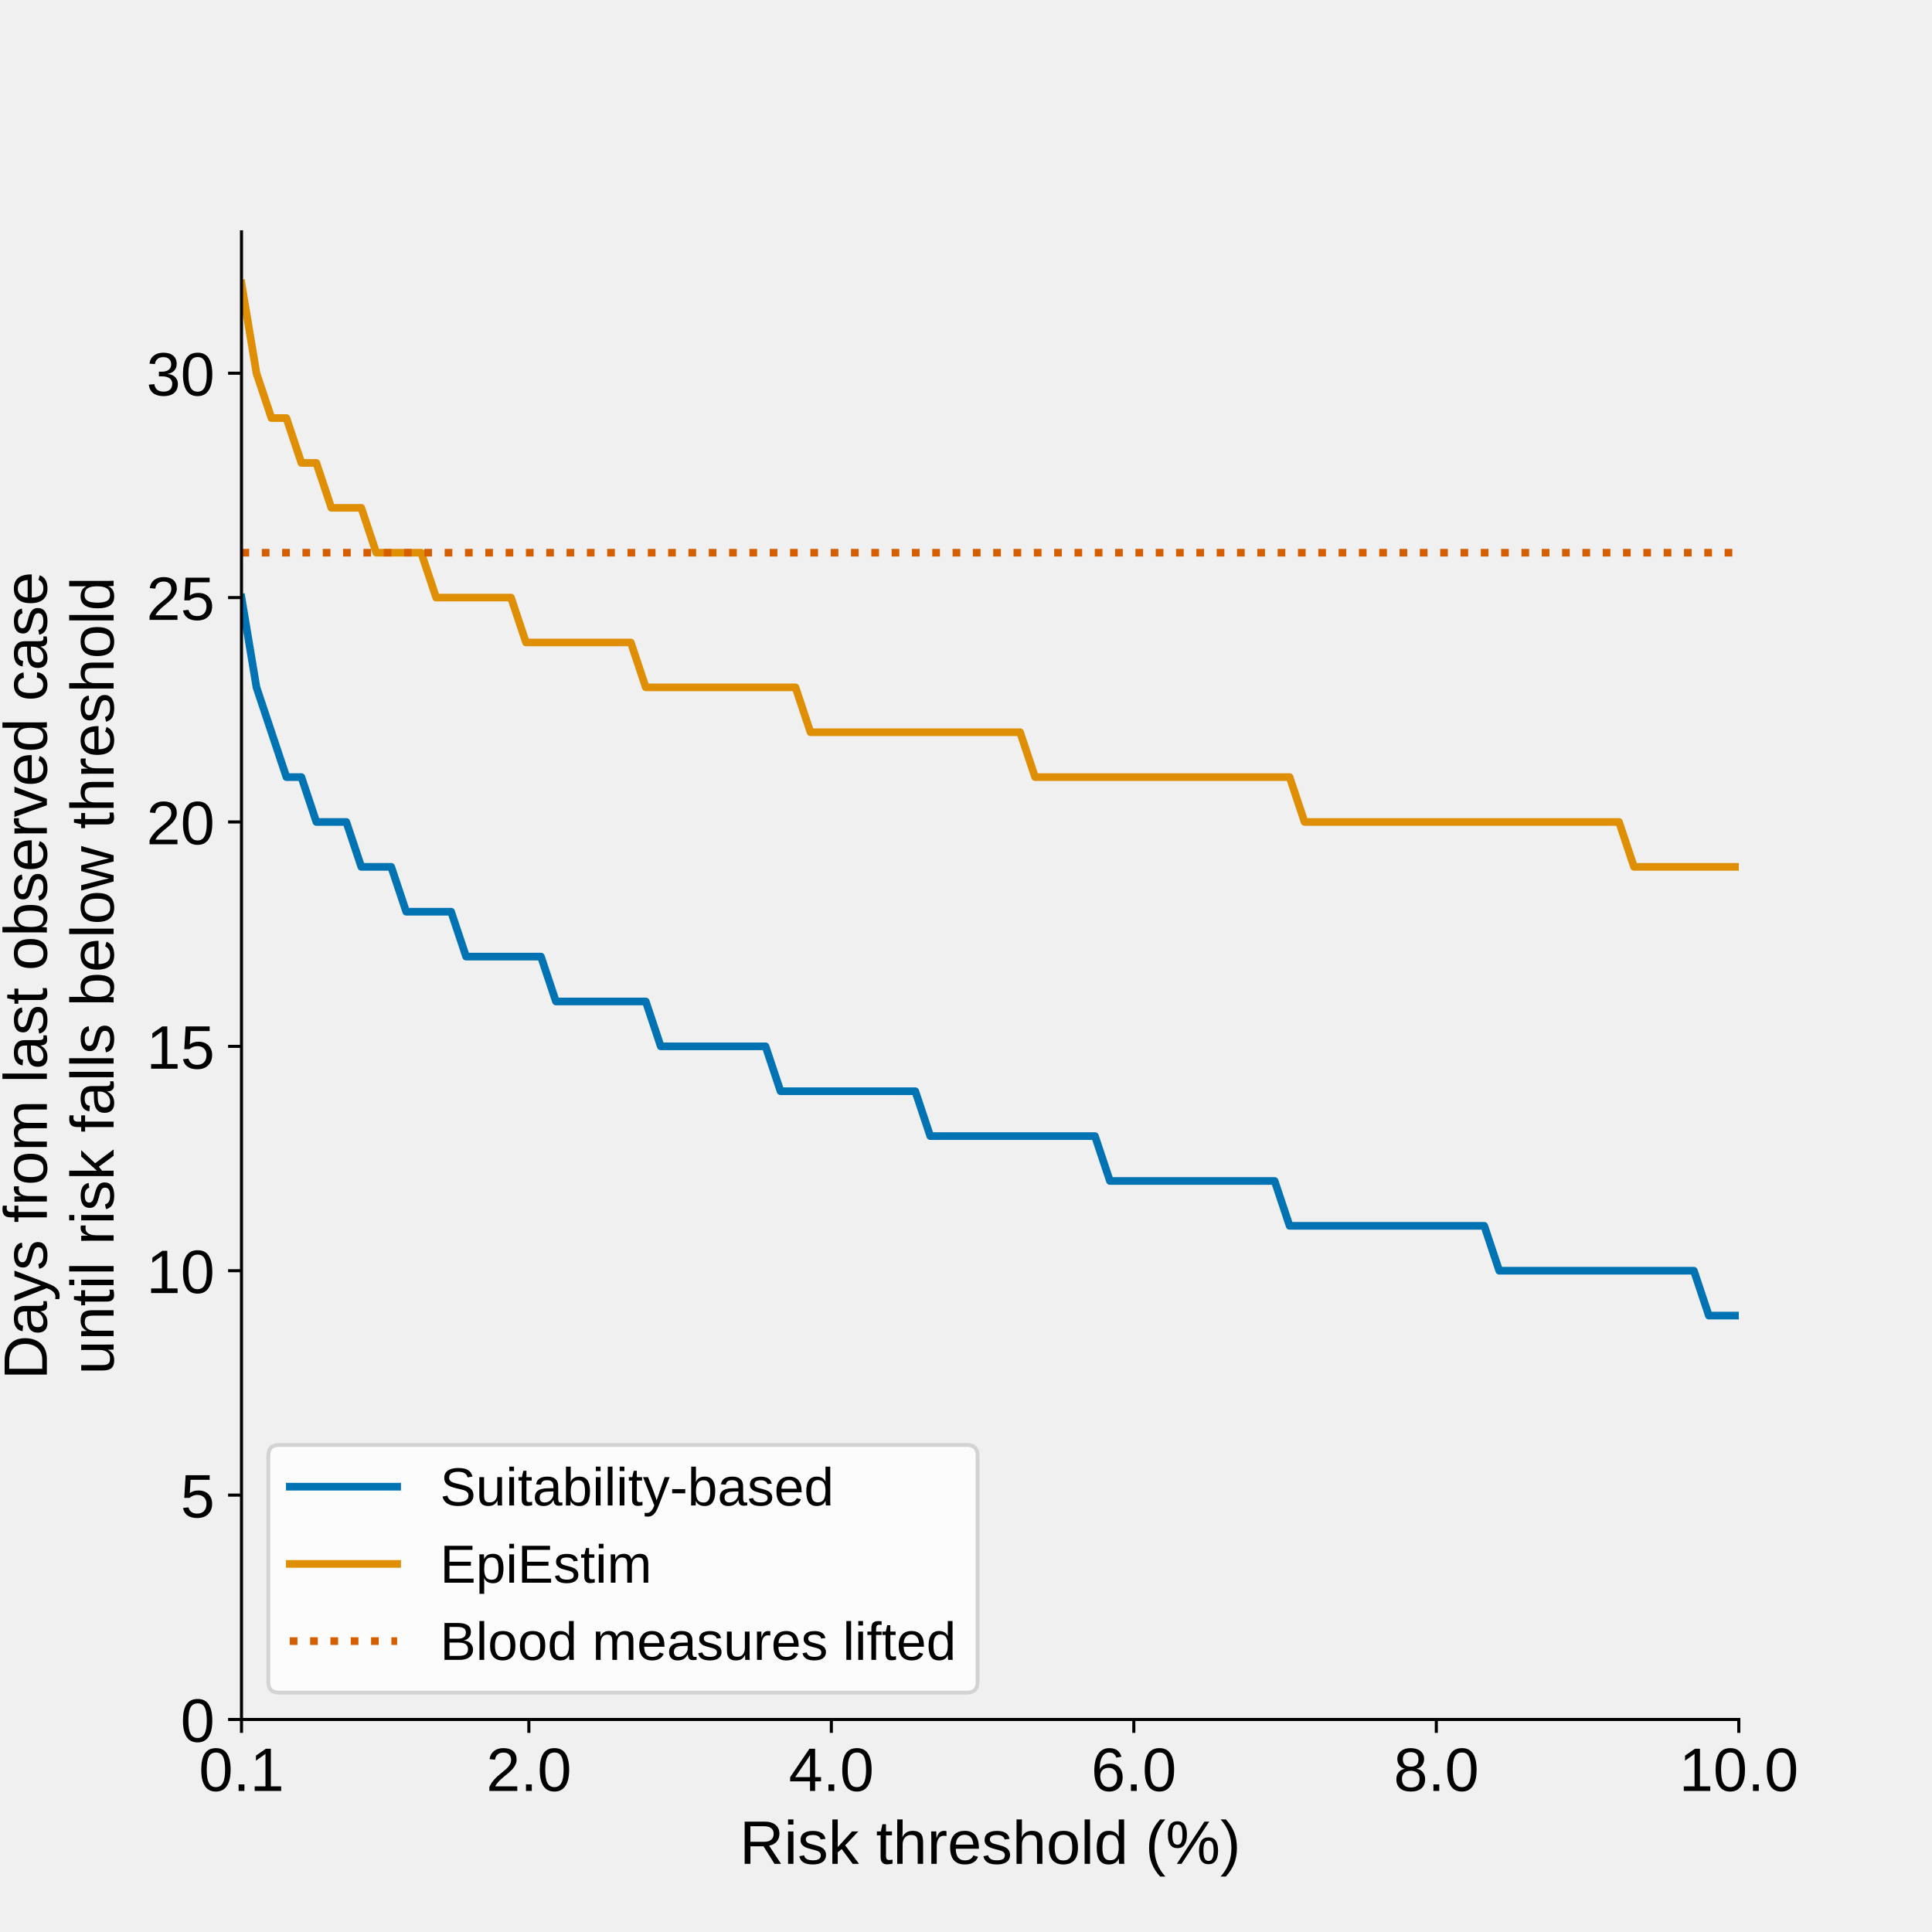
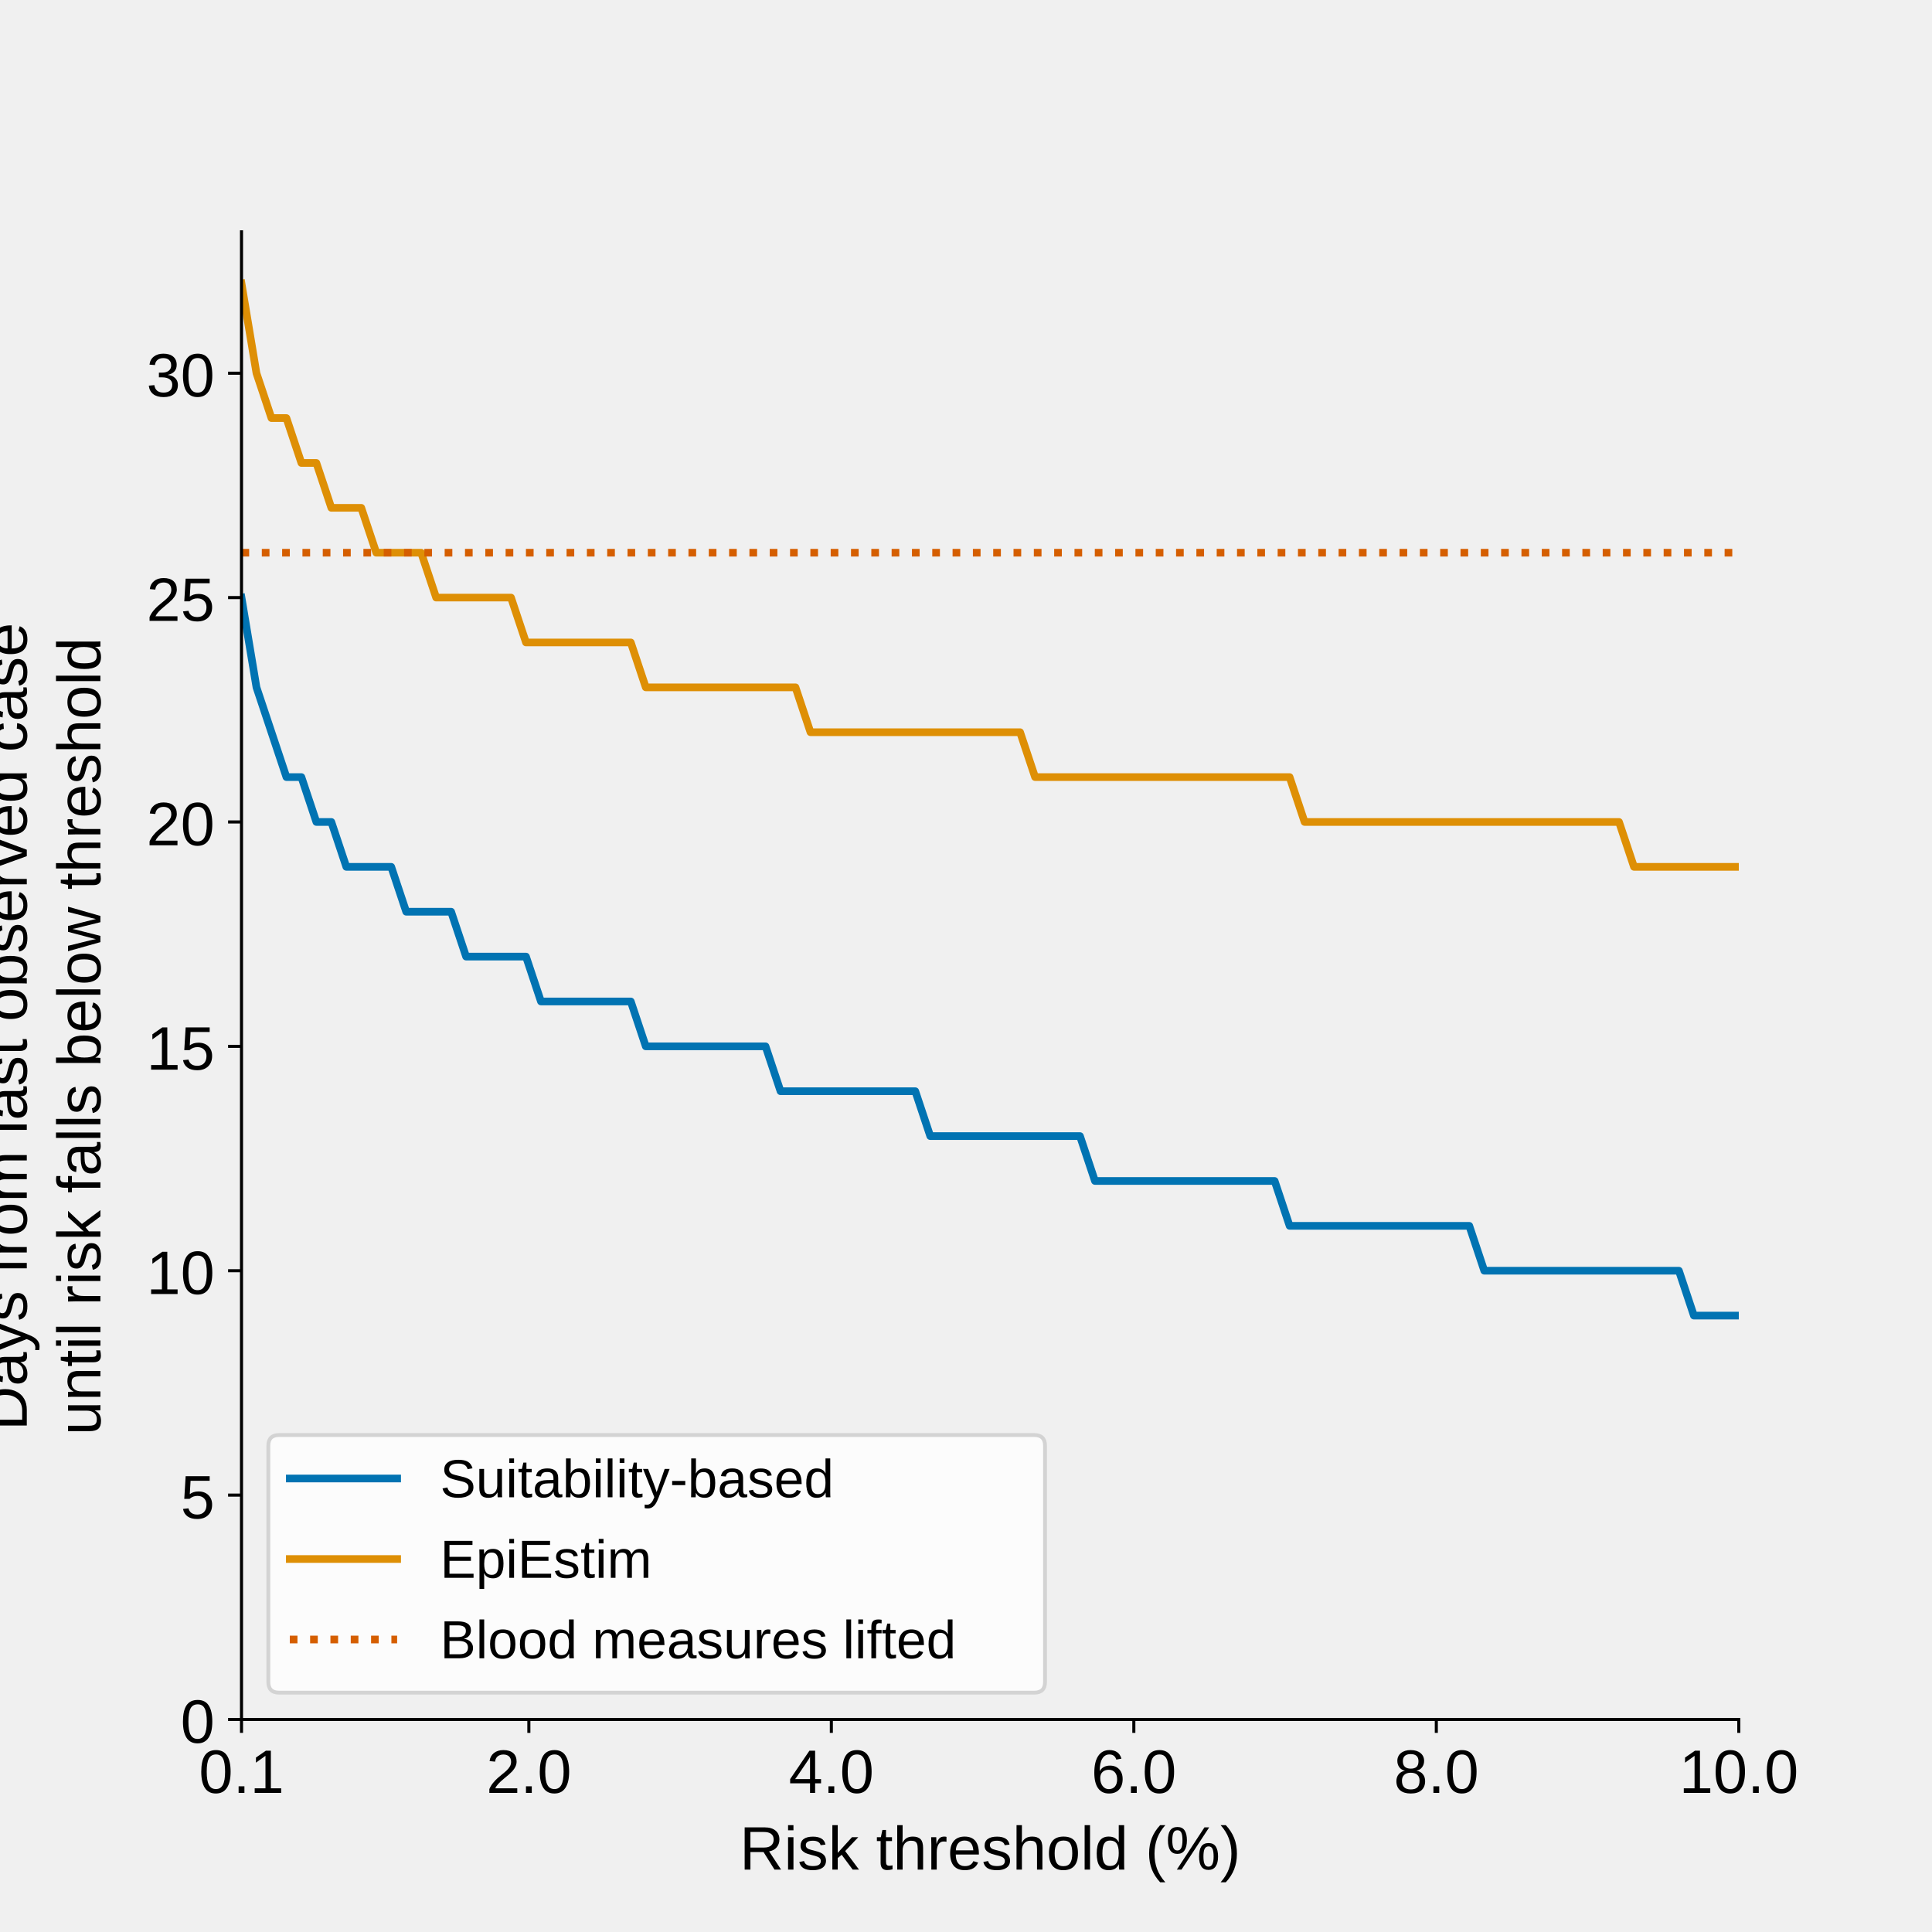
<svg xmlns="http://www.w3.org/2000/svg" xmlns:xlink="http://www.w3.org/1999/xlink" width="504pt" height="504pt" viewBox="0 0 504 504" version="1.1">
  <defs>
    <style type="text/css">*{stroke-linejoin: round; stroke-linecap: butt}</style>
  </defs>
  <g id="figure_1">
    <g id="patch_1">
      <path d="M 0 504  L 504 504  L 504 0  L 0 0  L 0 504  z " style="fill: none" />
    </g>
    <g id="axes_1">
      <g id="patch_2">
        <path d="M 63 448.56  L 453.6 448.56  L 453.6 60.48  L 63 60.48  L 63 448.56  z " style="fill: none" />
      </g>
      <g id="matplotlib.axis_1">
        <g id="xtick_1">
          <g id="line2d_1">
            <defs>
-               <path id="m2ca361389d" d="M 0 0  L 0 3.5  " style="stroke: #000000; stroke-width: 0.8" />
+               <path id="m4866f0305b" d="M 0 0  L 0 3.5  " style="stroke: #000000; stroke-width: 0.8" />
            </defs>
            <g>
-               <use xlink:href="#m2ca361389d" x="63" y="448.56" style="stroke: #000000; stroke-width: 0.8" />
+               <use xlink:href="#m4866f0305b" x="63" y="448.56" style="stroke: #000000; stroke-width: 0.8" />
            </g>
          </g>
          <g id="text_1">
-             <text style="font-size: 16px; font-family: 'Arial', sans-serif; text-anchor: middle" x="63" y="467.208" transform="rotate(-0 63 467.2084)">0.1</text>
+             <text style="font-size: 16px; font-family: 'Arial', sans-serif; text-anchor: middle" x="63" y="467.716" transform="rotate(-0 63 467.7163)">0.1</text>
          </g>
        </g>
        <g id="xtick_2">
          <g id="line2d_2">
            <g>
-               <use xlink:href="#m2ca361389d" x="137.964" y="448.56" style="stroke: #000000; stroke-width: 0.8" />
+               <use xlink:href="#m4866f0305b" x="137.964" y="448.56" style="stroke: #000000; stroke-width: 0.8" />
            </g>
          </g>
          <g id="text_2">
-             <text style="font-size: 16px; font-family: 'Arial', sans-serif; text-anchor: middle" x="137.964" y="467.208" transform="rotate(-0 137.9636 467.2084)">2.0</text>
+             <text style="font-size: 16px; font-family: 'Arial', sans-serif; text-anchor: middle" x="137.964" y="467.716" transform="rotate(-0 137.9636 467.7163)">2.0</text>
          </g>
        </g>
        <g id="xtick_3">
          <g id="line2d_3">
            <g>
-               <use xlink:href="#m2ca361389d" x="216.873" y="448.56" style="stroke: #000000; stroke-width: 0.8" />
+               <use xlink:href="#m4866f0305b" x="216.873" y="448.56" style="stroke: #000000; stroke-width: 0.8" />
            </g>
          </g>
          <g id="text_3">
-             <text style="font-size: 16px; font-family: 'Arial', sans-serif; text-anchor: middle" x="216.873" y="467.208" transform="rotate(-0 216.8727 467.2084)">4.0</text>
+             <text style="font-size: 16px; font-family: 'Arial', sans-serif; text-anchor: middle" x="216.873" y="467.716" transform="rotate(-0 216.8727 467.7163)">4.0</text>
          </g>
        </g>
        <g id="xtick_4">
          <g id="line2d_4">
            <g>
-               <use xlink:href="#m2ca361389d" x="295.782" y="448.56" style="stroke: #000000; stroke-width: 0.8" />
+               <use xlink:href="#m4866f0305b" x="295.782" y="448.56" style="stroke: #000000; stroke-width: 0.8" />
            </g>
          </g>
          <g id="text_4">
-             <text style="font-size: 16px; font-family: 'Arial', sans-serif; text-anchor: middle" x="295.782" y="467.208" transform="rotate(-0 295.7818 467.2084)">6.0</text>
+             <text style="font-size: 16px; font-family: 'Arial', sans-serif; text-anchor: middle" x="295.782" y="467.716" transform="rotate(-0 295.7818 467.7163)">6.0</text>
          </g>
        </g>
        <g id="xtick_5">
          <g id="line2d_5">
            <g>
-               <use xlink:href="#m2ca361389d" x="374.691" y="448.56" style="stroke: #000000; stroke-width: 0.8" />
+               <use xlink:href="#m4866f0305b" x="374.691" y="448.56" style="stroke: #000000; stroke-width: 0.8" />
            </g>
          </g>
          <g id="text_5">
-             <text style="font-size: 16px; font-family: 'Arial', sans-serif; text-anchor: middle" x="374.691" y="467.208" transform="rotate(-0 374.6909 467.2084)">8.0</text>
+             <text style="font-size: 16px; font-family: 'Arial', sans-serif; text-anchor: middle" x="374.691" y="467.716" transform="rotate(-0 374.6909 467.7163)">8.0</text>
          </g>
        </g>
        <g id="xtick_6">
          <g id="line2d_6">
            <g>
-               <use xlink:href="#m2ca361389d" x="453.6" y="448.56" style="stroke: #000000; stroke-width: 0.8" />
+               <use xlink:href="#m4866f0305b" x="453.6" y="448.56" style="stroke: #000000; stroke-width: 0.8" />
            </g>
          </g>
          <g id="text_6">
-             <text style="font-size: 16px; font-family: 'Arial', sans-serif; text-anchor: middle" x="453.6" y="467.208" transform="rotate(-0 453.6 467.2084)">10.0</text>
+             <text style="font-size: 16px; font-family: 'Arial', sans-serif; text-anchor: middle" x="453.6" y="467.716" transform="rotate(-0 453.6 467.7163)">10.0</text>
          </g>
        </g>
        <g id="text_7">
-           <text style="font-size: 16px; font-family: 'Arial', sans-serif; text-anchor: middle" x="258.3" y="486.224" transform="rotate(-0 258.3 486.2241)">Risk threshold (%)</text>
+           <text style="font-size: 16px; font-family: 'Arial', sans-serif; text-anchor: middle" x="258.3" y="487.717" transform="rotate(-0 258.3 487.7175)">Risk threshold (%)</text>
        </g>
      </g>
      <g id="matplotlib.axis_2">
        <g id="ytick_1">
          <g id="line2d_7">
            <defs>
-               <path id="mfe82396234" d="M 0 0  L -3.5 0  " style="stroke: #000000; stroke-width: 0.8" />
+               <path id="m0b6e01fe8c" d="M 0 0  L -3.5 0  " style="stroke: #000000; stroke-width: 0.8" />
            </defs>
            <g>
-               <use xlink:href="#mfe82396234" x="63" y="448.56" style="stroke: #000000; stroke-width: 0.8" />
+               <use xlink:href="#m0b6e01fe8c" x="63" y="448.56" style="stroke: #000000; stroke-width: 0.8" />
            </g>
          </g>
          <g id="text_8">
-             <text style="font-size: 16px; font-family: 'Arial', sans-serif; text-anchor: end" x="56" y="454.384" transform="rotate(-0 56 454.3842)">0</text>
+             <text style="font-size: 16px; font-family: 'Arial', sans-serif; text-anchor: end" x="56" y="454.638" transform="rotate(-0 56 454.6381)">0</text>
          </g>
        </g>
        <g id="ytick_2">
          <g id="line2d_8">
            <g>
-               <use xlink:href="#mfe82396234" x="63" y="390.026" style="stroke: #000000; stroke-width: 0.8" />
+               <use xlink:href="#m0b6e01fe8c" x="63" y="390.026" style="stroke: #000000; stroke-width: 0.8" />
            </g>
          </g>
          <g id="text_9">
-             <text style="font-size: 16px; font-family: 'Arial', sans-serif; text-anchor: end" x="56" y="395.85" transform="rotate(-0 56 395.8503)">5</text>
+             <text style="font-size: 16px; font-family: 'Arial', sans-serif; text-anchor: end" x="56" y="396.104" transform="rotate(-0 56 396.1042)">5</text>
          </g>
        </g>
        <g id="ytick_3">
          <g id="line2d_9">
            <g>
-               <use xlink:href="#mfe82396234" x="63" y="331.492" style="stroke: #000000; stroke-width: 0.8" />
+               <use xlink:href="#m0b6e01fe8c" x="63" y="331.492" style="stroke: #000000; stroke-width: 0.8" />
            </g>
          </g>
          <g id="text_10">
-             <text style="font-size: 16px; font-family: 'Arial', sans-serif; text-anchor: end" x="56" y="337.316" transform="rotate(-0 56 337.3163)">10</text>
+             <text style="font-size: 16px; font-family: 'Arial', sans-serif; text-anchor: end" x="56" y="337.57" transform="rotate(-0 56 337.5703)">10</text>
          </g>
        </g>
        <g id="ytick_4">
          <g id="line2d_10">
            <g>
-               <use xlink:href="#mfe82396234" x="63" y="272.958" style="stroke: #000000; stroke-width: 0.8" />
+               <use xlink:href="#m0b6e01fe8c" x="63" y="272.958" style="stroke: #000000; stroke-width: 0.8" />
            </g>
          </g>
          <g id="text_11">
-             <text style="font-size: 16px; font-family: 'Arial', sans-serif; text-anchor: end" x="56" y="278.782" transform="rotate(-0 56 278.7824)">15</text>
+             <text style="font-size: 16px; font-family: 'Arial', sans-serif; text-anchor: end" x="56" y="279.036" transform="rotate(-0 56 279.0363)">15</text>
          </g>
        </g>
        <g id="ytick_5">
          <g id="line2d_11">
            <g>
-               <use xlink:href="#mfe82396234" x="63" y="214.424" style="stroke: #000000; stroke-width: 0.8" />
+               <use xlink:href="#m0b6e01fe8c" x="63" y="214.424" style="stroke: #000000; stroke-width: 0.8" />
            </g>
          </g>
          <g id="text_12">
-             <text style="font-size: 16px; font-family: 'Arial', sans-serif; text-anchor: end" x="56" y="220.248" transform="rotate(-0 56 220.2485)">20</text>
+             <text style="font-size: 16px; font-family: 'Arial', sans-serif; text-anchor: end" x="56" y="220.502" transform="rotate(-0 56 220.5024)">20</text>
          </g>
        </g>
        <g id="ytick_6">
          <g id="line2d_12">
            <g>
-               <use xlink:href="#mfe82396234" x="63" y="155.89" style="stroke: #000000; stroke-width: 0.8" />
+               <use xlink:href="#m0b6e01fe8c" x="63" y="155.89" style="stroke: #000000; stroke-width: 0.8" />
            </g>
          </g>
          <g id="text_13">
-             <text style="font-size: 16px; font-family: 'Arial', sans-serif; text-anchor: end" x="56" y="161.715" transform="rotate(-0 56 161.7145)">25</text>
+             <text style="font-size: 16px; font-family: 'Arial', sans-serif; text-anchor: end" x="56" y="161.968" transform="rotate(-0 56 161.9684)">25</text>
          </g>
        </g>
        <g id="ytick_7">
          <g id="line2d_13">
            <g>
-               <use xlink:href="#mfe82396234" x="63" y="97.356" style="stroke: #000000; stroke-width: 0.8" />
+               <use xlink:href="#m0b6e01fe8c" x="63" y="97.356" style="stroke: #000000; stroke-width: 0.8" />
            </g>
          </g>
          <g id="text_14">
-             <text style="font-size: 16px; font-family: 'Arial', sans-serif; text-anchor: end" x="56" y="103.181" transform="rotate(-0 56 103.1806)">30</text>
+             <text style="font-size: 16px; font-family: 'Arial', sans-serif; text-anchor: end" x="56" y="103.435" transform="rotate(-0 56 103.4345)">30</text>
          </g>
        </g>
        <g id="text_15">
-           <text style="font-size: 16px; font-family: 'Arial', sans-serif" transform="translate(12.22422 359.8888) rotate(-90)">Days from last observed case</text>
-           <text style="font-size: 16px; font-family: 'Arial', sans-serif" transform="translate(29.63859 358.5612) rotate(-90)">until risk falls below threshold</text>
+           <text style="font-size: 16px; font-family: 'Arial', sans-serif" transform="translate(6.990312 373.18) rotate(-90)">Days from last observed case</text>
+           <text style="font-size: 16px; font-family: 'Arial', sans-serif" transform="translate(26.19469 374.39) rotate(-90)">until risk falls below threshold</text>
        </g>
      </g>
      <g id="line2d_14">
-         <path d="M 63 155.89  L 66.906 179.304  L 70.812 191.011  L 74.718 202.717  L 78.624 202.717  L 82.53 214.424  L 86.436 214.424  L 90.342 214.424  L 94.248 226.131  L 98.154 226.131  L 102.06 226.131  L 105.966 237.838  L 109.872 237.838  L 113.778 237.838  L 117.684 237.838  L 121.59 249.545  L 125.496 249.545  L 129.402 249.545  L 133.308 249.545  L 137.214 249.545  L 141.12 249.545  L 145.026 261.251  L 148.932 261.251  L 152.838 261.251  L 156.744 261.251  L 160.65 261.251  L 164.556 261.251  L 168.462 261.251  L 172.368 272.958  L 176.274 272.958  L 180.18 272.958  L 184.086 272.958  L 187.992 272.958  L 191.898 272.958  L 195.804 272.958  L 199.71 272.958  L 203.616 284.665  L 207.522 284.665  L 211.428 284.665  L 215.334 284.665  L 219.24 284.665  L 223.146 284.665  L 227.052 284.665  L 230.958 284.665  L 234.864 284.665  L 238.77 284.665  L 242.676 296.372  L 246.582 296.372  L 250.488 296.372  L 254.394 296.372  L 258.3 296.372  L 262.206 296.372  L 266.112 296.372  L 270.018 296.372  L 273.924 296.372  L 277.83 296.372  L 281.736 296.372  L 285.642 296.372  L 289.548 308.079  L 293.454 308.079  L 297.36 308.079  L 301.266 308.079  L 305.172 308.079  L 309.078 308.079  L 312.984 308.079  L 316.89 308.079  L 320.796 308.079  L 324.702 308.079  L 328.608 308.079  L 332.514 308.079  L 336.42 319.785  L 340.326 319.785  L 344.232 319.785  L 348.138 319.785  L 352.044 319.785  L 355.95 319.785  L 359.856 319.785  L 363.762 319.785  L 367.668 319.785  L 371.574 319.785  L 375.48 319.785  L 379.386 319.785  L 383.292 319.785  L 387.198 319.785  L 391.104 331.492  L 395.01 331.492  L 398.916 331.492  L 402.822 331.492  L 406.728 331.492  L 410.634 331.492  L 414.54 331.492  L 418.446 331.492  L 422.352 331.492  L 426.258 331.492  L 430.164 331.492  L 434.07 331.492  L 437.976 331.492  L 441.882 331.492  L 445.788 343.199  L 449.694 343.199  L 453.6 343.199  " clip-path="url(#pa7721f6adf)" style="fill: none; stroke: #0173b2; stroke-width: 2; stroke-linecap: square" />
+         <path d="M 63 155.89  L 66.906 179.304  L 70.812 191.011  L 74.718 202.717  L 78.624 202.717  L 82.53 214.424  L 86.436 214.424  L 90.342 226.131  L 94.248 226.131  L 98.154 226.131  L 102.06 226.131  L 105.966 237.838  L 109.872 237.838  L 113.778 237.838  L 117.684 237.838  L 121.59 249.545  L 125.496 249.545  L 129.402 249.545  L 133.308 249.545  L 137.214 249.545  L 141.12 261.251  L 145.026 261.251  L 148.932 261.251  L 152.838 261.251  L 156.744 261.251  L 160.65 261.251  L 164.556 261.251  L 168.462 272.958  L 172.368 272.958  L 176.274 272.958  L 180.18 272.958  L 184.086 272.958  L 187.992 272.958  L 191.898 272.958  L 195.804 272.958  L 199.71 272.958  L 203.616 284.665  L 207.522 284.665  L 211.428 284.665  L 215.334 284.665  L 219.24 284.665  L 223.146 284.665  L 227.052 284.665  L 230.958 284.665  L 234.864 284.665  L 238.77 284.665  L 242.676 296.372  L 246.582 296.372  L 250.488 296.372  L 254.394 296.372  L 258.3 296.372  L 262.206 296.372  L 266.112 296.372  L 270.018 296.372  L 273.924 296.372  L 277.83 296.372  L 281.736 296.372  L 285.642 308.079  L 289.548 308.079  L 293.454 308.079  L 297.36 308.079  L 301.266 308.079  L 305.172 308.079  L 309.078 308.079  L 312.984 308.079  L 316.89 308.079  L 320.796 308.079  L 324.702 308.079  L 328.608 308.079  L 332.514 308.079  L 336.42 319.785  L 340.326 319.785  L 344.232 319.785  L 348.138 319.785  L 352.044 319.785  L 355.95 319.785  L 359.856 319.785  L 363.762 319.785  L 367.668 319.785  L 371.574 319.785  L 375.48 319.785  L 379.386 319.785  L 383.292 319.785  L 387.198 331.492  L 391.104 331.492  L 395.01 331.492  L 398.916 331.492  L 402.822 331.492  L 406.728 331.492  L 410.634 331.492  L 414.54 331.492  L 418.446 331.492  L 422.352 331.492  L 426.258 331.492  L 430.164 331.492  L 434.07 331.492  L 437.976 331.492  L 441.882 343.199  L 445.788 343.199  L 449.694 343.199  L 453.6 343.199  " clip-path="url(#p65d4f06045)" style="fill: none; stroke: #0173b2; stroke-width: 2; stroke-linecap: square" />
      </g>
      <g id="line2d_15">
-         <path d="M 63 73.943  L 66.906 97.356  L 70.812 109.063  L 74.718 109.063  L 78.624 120.77  L 82.53 120.77  L 86.436 132.477  L 90.342 132.477  L 94.248 132.477  L 98.154 144.184  L 102.06 144.184  L 105.966 144.184  L 109.872 144.184  L 113.778 155.89  L 117.684 155.89  L 121.59 155.89  L 125.496 155.89  L 129.402 155.89  L 133.308 155.89  L 137.214 167.597  L 141.12 167.597  L 145.026 167.597  L 148.932 167.597  L 152.838 167.597  L 156.744 167.597  L 160.65 167.597  L 164.556 167.597  L 168.462 179.304  L 172.368 179.304  L 176.274 179.304  L 180.18 179.304  L 184.086 179.304  L 187.992 179.304  L 191.898 179.304  L 195.804 179.304  L 199.71 179.304  L 203.616 179.304  L 207.522 179.304  L 211.428 191.011  L 215.334 191.011  L 219.24 191.011  L 223.146 191.011  L 227.052 191.011  L 230.958 191.011  L 234.864 191.011  L 238.77 191.011  L 242.676 191.011  L 246.582 191.011  L 250.488 191.011  L 254.394 191.011  L 258.3 191.011  L 262.206 191.011  L 266.112 191.011  L 270.018 202.717  L 273.924 202.717  L 277.83 202.717  L 281.736 202.717  L 285.642 202.717  L 289.548 202.717  L 293.454 202.717  L 297.36 202.717  L 301.266 202.717  L 305.172 202.717  L 309.078 202.717  L 312.984 202.717  L 316.89 202.717  L 320.796 202.717  L 324.702 202.717  L 328.608 202.717  L 332.514 202.717  L 336.42 202.717  L 340.326 214.424  L 344.232 214.424  L 348.138 214.424  L 352.044 214.424  L 355.95 214.424  L 359.856 214.424  L 363.762 214.424  L 367.668 214.424  L 371.574 214.424  L 375.48 214.424  L 379.386 214.424  L 383.292 214.424  L 387.198 214.424  L 391.104 214.424  L 395.01 214.424  L 398.916 214.424  L 402.822 214.424  L 406.728 214.424  L 410.634 214.424  L 414.54 214.424  L 418.446 214.424  L 422.352 214.424  L 426.258 226.131  L 430.164 226.131  L 434.07 226.131  L 437.976 226.131  L 441.882 226.131  L 445.788 226.131  L 449.694 226.131  L 453.6 226.131  " clip-path="url(#pa7721f6adf)" style="fill: none; stroke: #de8f05; stroke-width: 2; stroke-linecap: square" />
+         <path d="M 63 73.943  L 66.906 97.356  L 70.812 109.063  L 74.718 109.063  L 78.624 120.77  L 82.53 120.77  L 86.436 132.477  L 90.342 132.477  L 94.248 132.477  L 98.154 144.184  L 102.06 144.184  L 105.966 144.184  L 109.872 144.184  L 113.778 155.89  L 117.684 155.89  L 121.59 155.89  L 125.496 155.89  L 129.402 155.89  L 133.308 155.89  L 137.214 167.597  L 141.12 167.597  L 145.026 167.597  L 148.932 167.597  L 152.838 167.597  L 156.744 167.597  L 160.65 167.597  L 164.556 167.597  L 168.462 179.304  L 172.368 179.304  L 176.274 179.304  L 180.18 179.304  L 184.086 179.304  L 187.992 179.304  L 191.898 179.304  L 195.804 179.304  L 199.71 179.304  L 203.616 179.304  L 207.522 179.304  L 211.428 191.011  L 215.334 191.011  L 219.24 191.011  L 223.146 191.011  L 227.052 191.011  L 230.958 191.011  L 234.864 191.011  L 238.77 191.011  L 242.676 191.011  L 246.582 191.011  L 250.488 191.011  L 254.394 191.011  L 258.3 191.011  L 262.206 191.011  L 266.112 191.011  L 270.018 202.717  L 273.924 202.717  L 277.83 202.717  L 281.736 202.717  L 285.642 202.717  L 289.548 202.717  L 293.454 202.717  L 297.36 202.717  L 301.266 202.717  L 305.172 202.717  L 309.078 202.717  L 312.984 202.717  L 316.89 202.717  L 320.796 202.717  L 324.702 202.717  L 328.608 202.717  L 332.514 202.717  L 336.42 202.717  L 340.326 214.424  L 344.232 214.424  L 348.138 214.424  L 352.044 214.424  L 355.95 214.424  L 359.856 214.424  L 363.762 214.424  L 367.668 214.424  L 371.574 214.424  L 375.48 214.424  L 379.386 214.424  L 383.292 214.424  L 387.198 214.424  L 391.104 214.424  L 395.01 214.424  L 398.916 214.424  L 402.822 214.424  L 406.728 214.424  L 410.634 214.424  L 414.54 214.424  L 418.446 214.424  L 422.352 214.424  L 426.258 226.131  L 430.164 226.131  L 434.07 226.131  L 437.976 226.131  L 441.882 226.131  L 445.788 226.131  L 449.694 226.131  L 453.6 226.131  " clip-path="url(#p65d4f06045)" style="fill: none; stroke: #de8f05; stroke-width: 2; stroke-linecap: square" />
      </g>
      <g id="line2d_16">
-         <path d="M 63 144.184  L 453.6 144.184  " clip-path="url(#pa7721f6adf)" style="fill: none; stroke-dasharray: 2,3.3; stroke-dashoffset: 0; stroke: #d55e00; stroke-width: 2" />
+         <path d="M 63 144.184  L 453.6 144.184  " clip-path="url(#p65d4f06045)" style="fill: none; stroke-dasharray: 2,3.3; stroke-dashoffset: 0; stroke: #d55e00; stroke-width: 2" />
      </g>
      <g id="patch_3">
        <path d="M 63 448.56  L 63 60.48  " style="fill: none; stroke: #000000; stroke-width: 0.8; stroke-linejoin: miter; stroke-linecap: square" />
      </g>
      <g id="patch_4">
        <path d="M 63 448.56  L 453.6 448.56  " style="fill: none; stroke: #000000; stroke-width: 0.8; stroke-linejoin: miter; stroke-linecap: square" />
      </g>
      <g id="legend_1">
        <g id="patch_5">
-           <path d="M 72.8 441.56  L 252.219 441.56  Q 255.019 441.56 255.019 438.76  L 255.019 379.744  Q 255.019 376.944 252.219 376.944  L 72.8 376.944  Q 70 376.944 70 379.744  L 70 438.76  Q 70 441.56 72.8 441.56  z " style="fill: #ffffff; opacity: 0.8; stroke: #cccccc; stroke-linejoin: miter" />
+           <path d="M 72.8 441.56  L 269.817 441.56  Q 272.617 441.56 272.617 438.76  L 272.617 377.157  Q 272.617 374.357 269.817 374.357  L 72.8 374.357  Q 70 374.357 70 377.157  L 70 438.76  Q 70 441.56 72.8 441.56  z " style="fill: #ffffff; opacity: 0.8; stroke: #cccccc; stroke-linejoin: miter" />
        </g>
        <g id="line2d_17">
-           <path d="M 75.6 387.836  L 89.6 387.836  L 103.6 387.836  " style="fill: none; stroke: #0173b2; stroke-width: 2; stroke-linecap: square" />
+           <path d="M 75.6 385.695  L 89.6 385.695  L 103.6 385.695  " style="fill: none; stroke: #0173b2; stroke-width: 2; stroke-linecap: square" />
        </g>
        <g id="text_16">
-           <text style="font-size: 14px; font-family: 'Arial', sans-serif; text-anchor: start" x="114.8" y="392.736" transform="rotate(-0 114.8 392.7361)">Suitability-based</text>
+           <text style="font-size: 14px; font-family: 'Arial', sans-serif; text-anchor: start" x="114.8" y="390.595" transform="rotate(-0 114.8 390.5945)">Suitability-based</text>
        </g>
        <g id="line2d_18">
-           <path d="M 75.6 407.975  L 89.6 407.975  L 103.6 407.975  " style="fill: none; stroke: #de8f05; stroke-width: 2; stroke-linecap: square" />
+           <path d="M 75.6 406.696  L 89.6 406.696  L 103.6 406.696  " style="fill: none; stroke: #de8f05; stroke-width: 2; stroke-linecap: square" />
        </g>
        <g id="text_17">
-           <text style="font-size: 14px; font-family: 'Arial', sans-serif; text-anchor: start" x="114.8" y="412.875" transform="rotate(-0 114.8 412.875)">EpiEstim</text>
+           <text style="font-size: 14px; font-family: 'Arial', sans-serif; text-anchor: start" x="114.8" y="411.596" transform="rotate(-0 114.8 411.5956)">EpiEstim</text>
        </g>
        <g id="line2d_19">
-           <path d="M 75.6 428.114  L 89.6 428.114  L 103.6 428.114  " style="fill: none; stroke-dasharray: 2,3.3; stroke-dashoffset: 0; stroke: #d55e00; stroke-width: 2" />
+           <path d="M 75.6 427.697  L 89.6 427.697  L 103.6 427.697  " style="fill: none; stroke-dasharray: 2,3.3; stroke-dashoffset: 0; stroke: #d55e00; stroke-width: 2" />
        </g>
        <g id="text_18">
-           <text style="font-size: 14px; font-family: 'Arial', sans-serif; text-anchor: start" x="114.8" y="433.014" transform="rotate(-0 114.8 433.0137)">Blood measures lifted</text>
+           <text style="font-size: 14px; font-family: 'Arial', sans-serif; text-anchor: start" x="114.8" y="432.597" transform="rotate(-0 114.8 432.5967)">Blood measures lifted</text>
        </g>
      </g>
    </g>
  </g>
  <defs>
-     <clipPath id="pa7721f6adf">
+     <clipPath id="p65d4f06045">
      <rect x="63" y="60.48" width="390.6" height="388.08" />
    </clipPath>
  </defs>
</svg>
